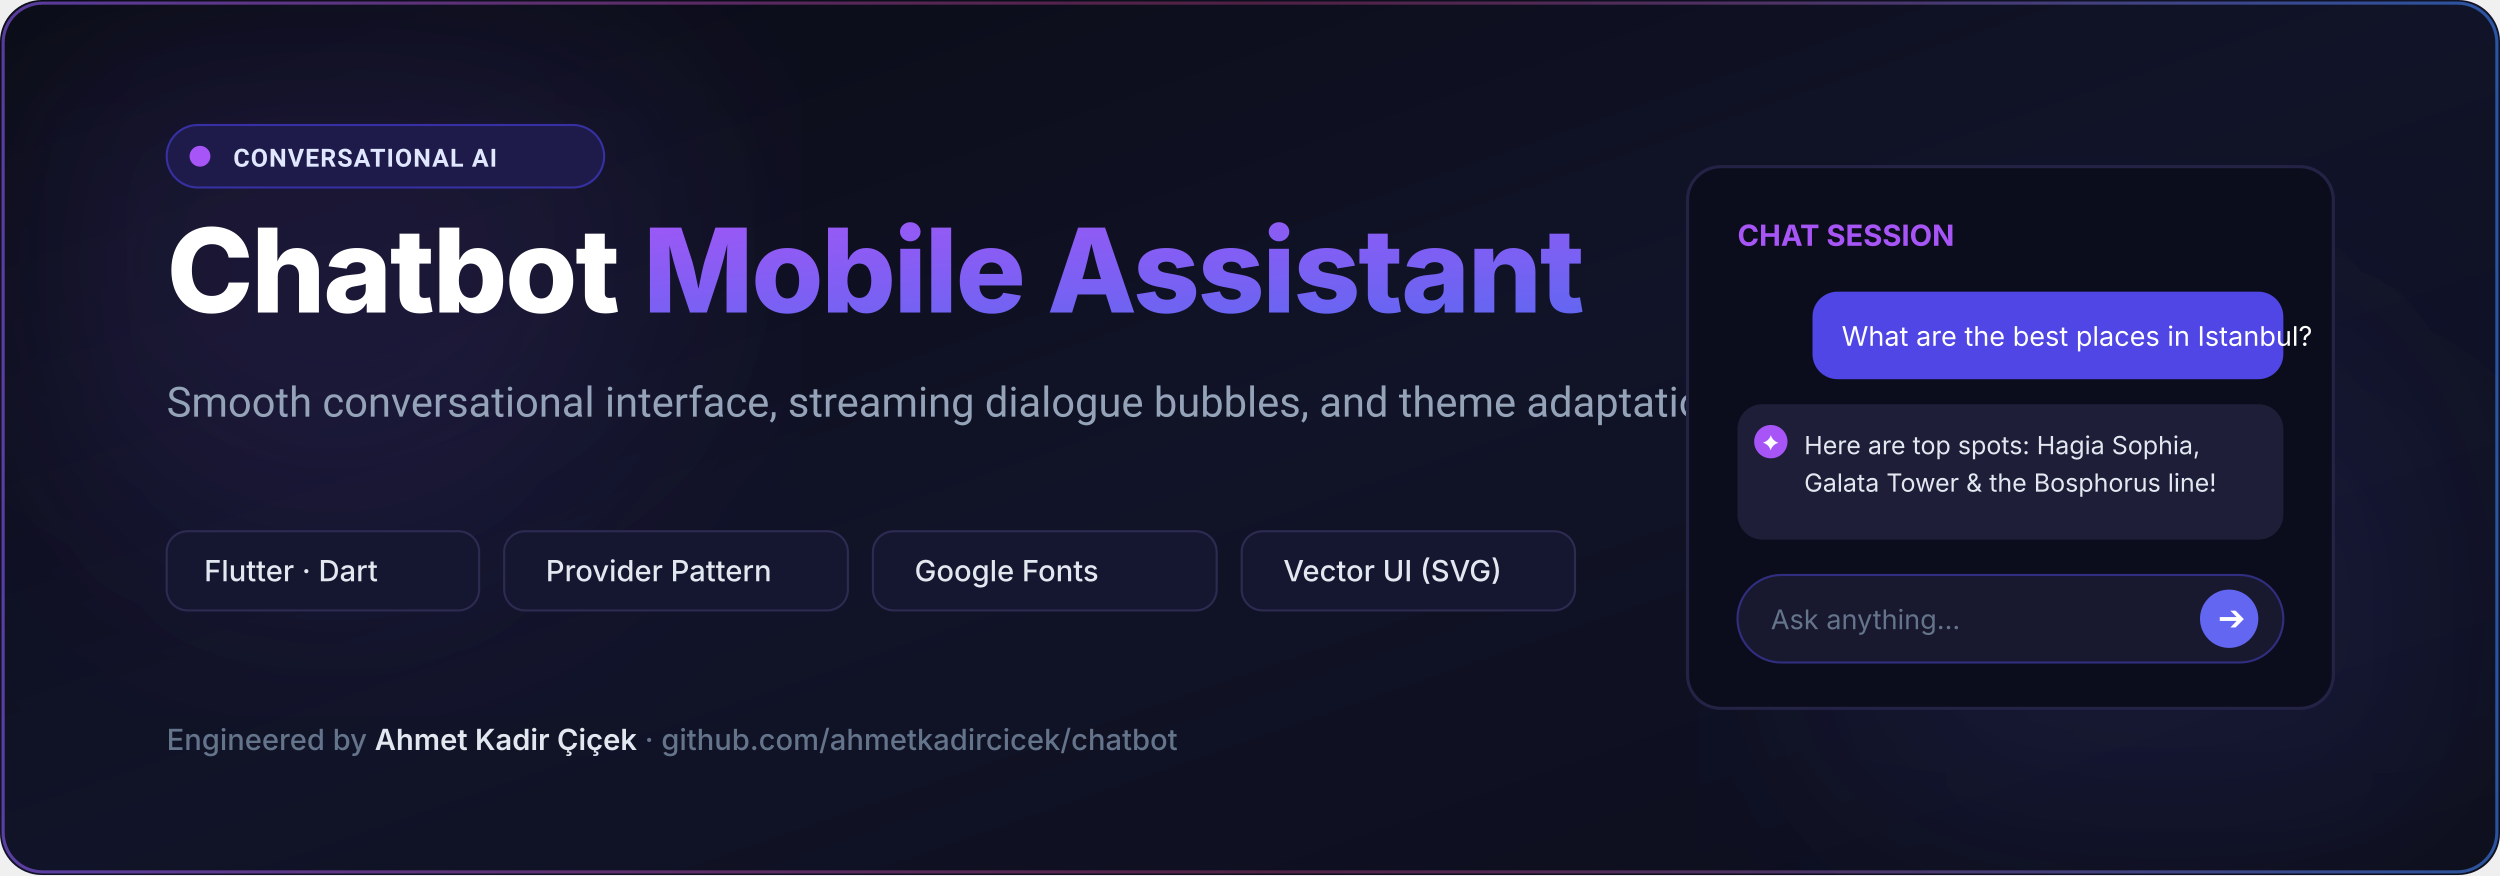
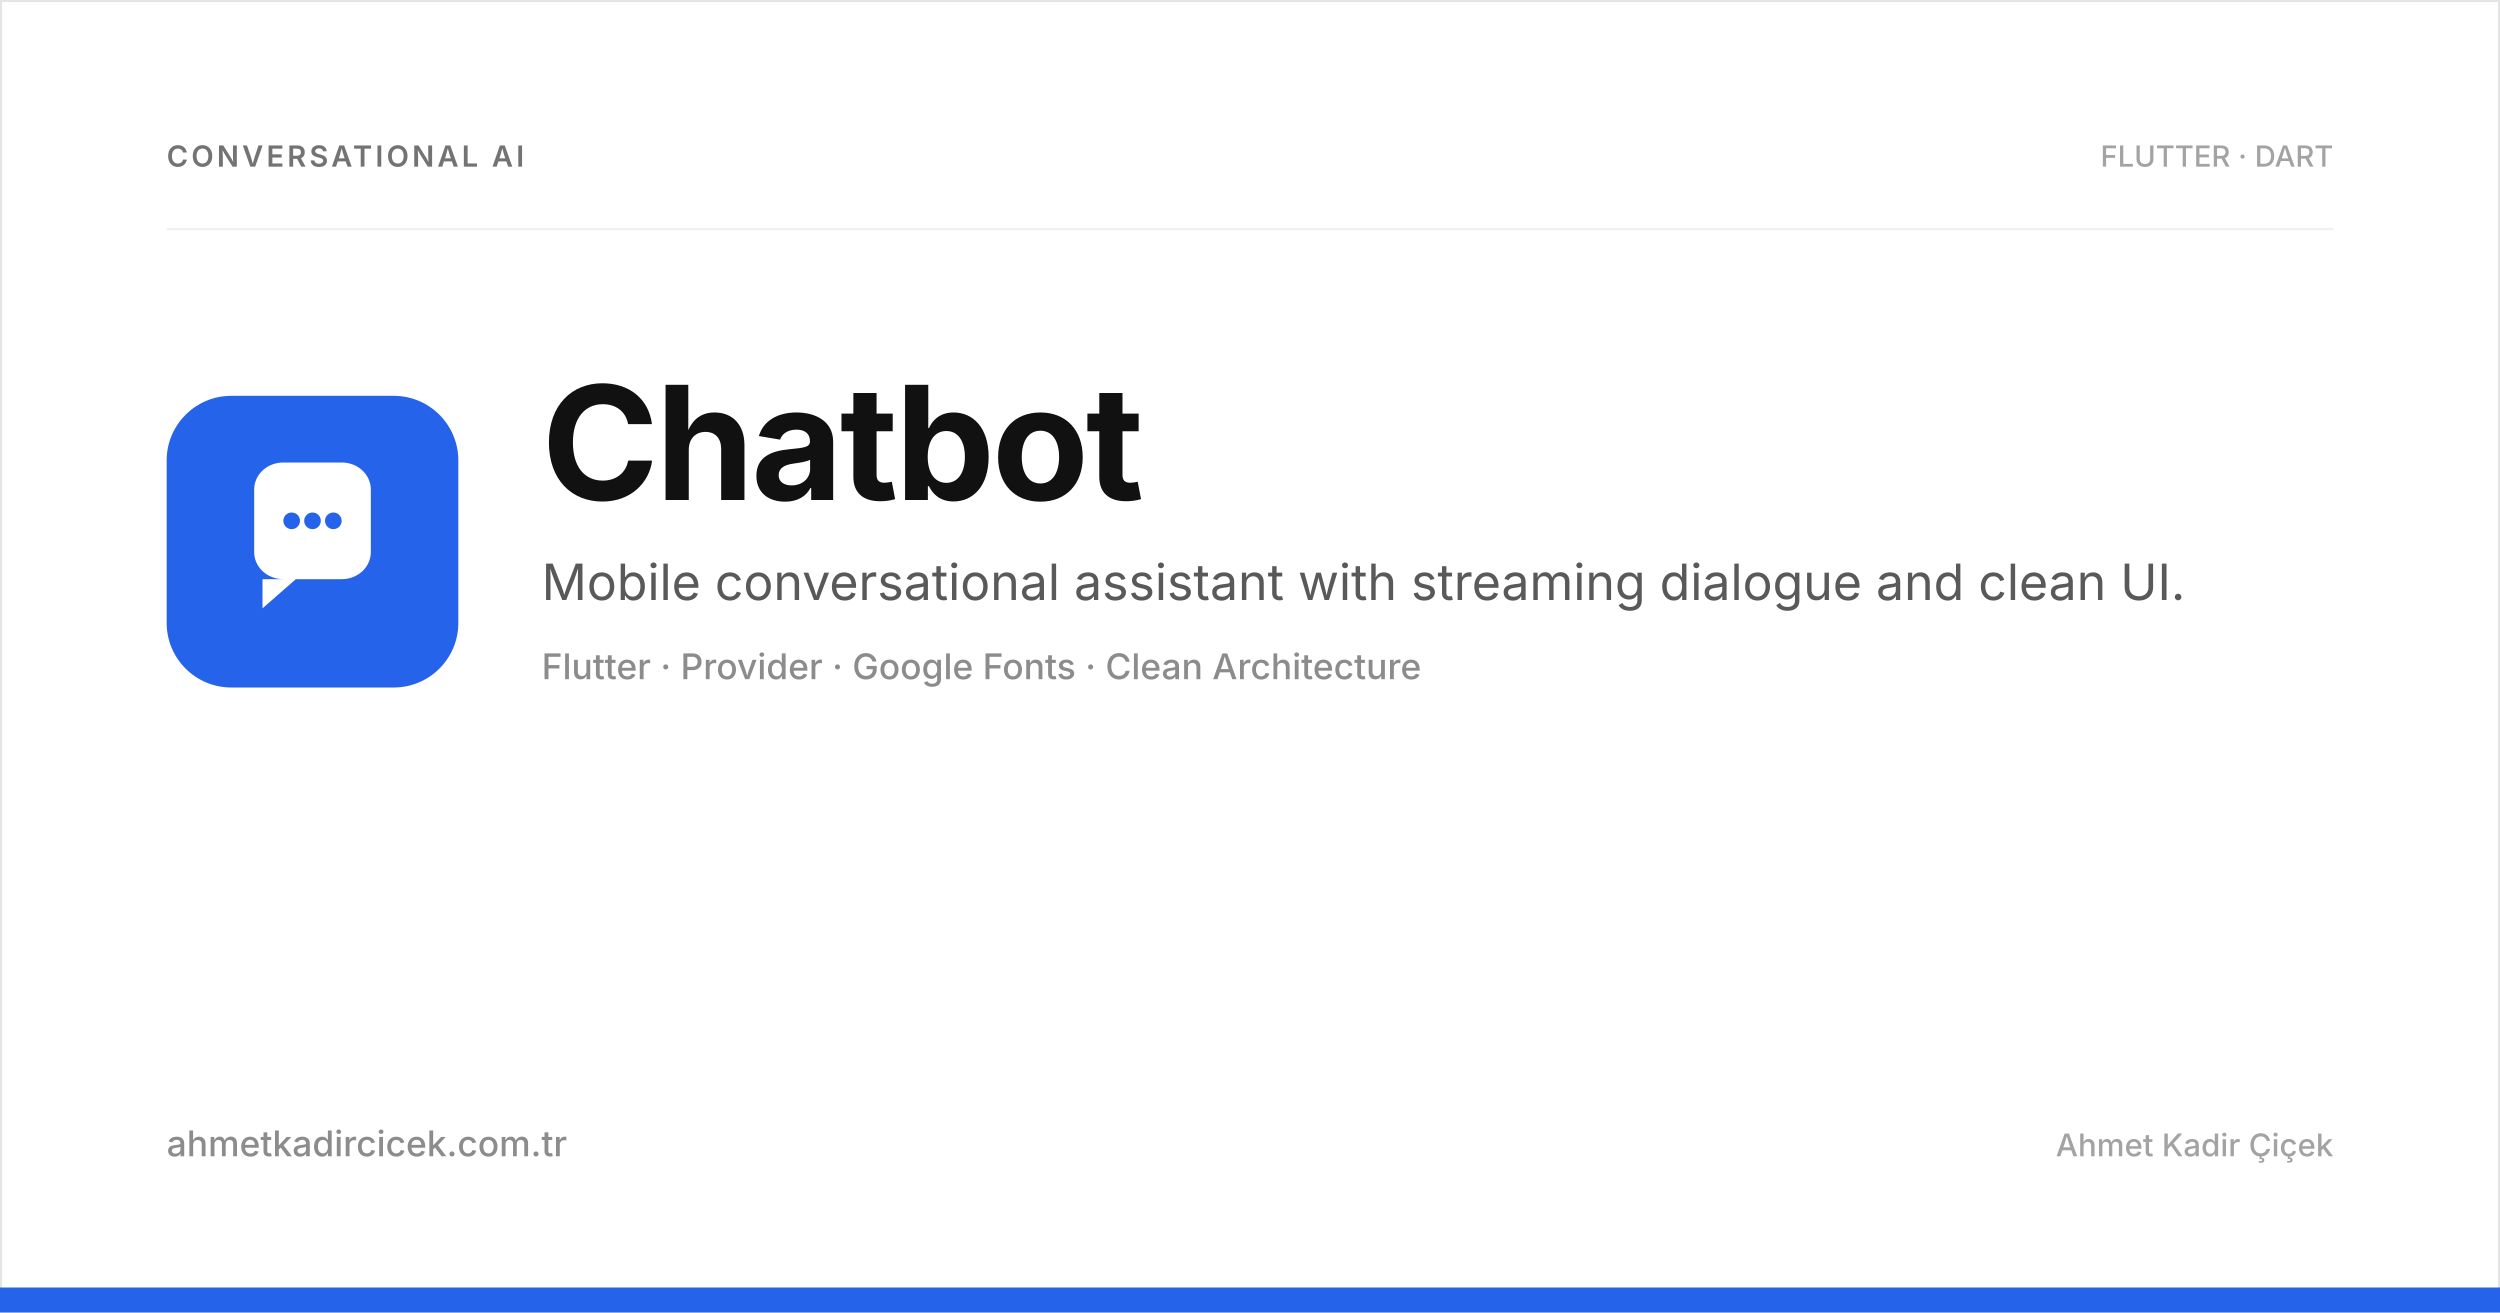
- <svg xmlns="http://www.w3.org/2000/svg" viewBox="0 0 1200 420" width="1200" height="420">
-   <defs>
-     <linearGradient id="bgChat" x1="0%" y1="0%" x2="100%" y2="100%">
-       <stop offset="0%" stop-color="#090b14" />
-       <stop offset="50%" stop-color="#111328" />
-       <stop offset="100%" stop-color="#0c0e1b" />
-     </linearGradient>
-     <linearGradient id="aiGrad" x1="0%" y1="0%" x2="100%" y2="100%">
-       <stop offset="0%" stop-color="#a855f7" />
-       <stop offset="100%" stop-color="#6366f1" />
-     </linearGradient>
-     <linearGradient id="borderGrad" x1="0%" y1="0%" x2="100%" y2="0%">
-       <stop offset="0%" stop-color="#8b5cf6" stop-opacity="0.6" />
-       <stop offset="50%" stop-color="#ec4899" stop-opacity="0.3" />
-       <stop offset="100%" stop-color="#3b82f6" stop-opacity="0.6" />
-     </linearGradient>
-     <filter id="glow" x="-20%" y="-20%" width="140%" height="140%">
-       <feGaussianBlur stdDeviation="60" result="blur" />
-     </filter>
-   </defs>
-   <rect width="1200" height="420" rx="20" fill="url(#bgChat)" />
-   <circle cx="160" cy="120" r="160" fill="#8b5cf6" fill-opacity="0.12" filter="url(#glow)" />
-   <circle cx="1040" cy="300" r="160" fill="#6366f1" fill-opacity="0.10" filter="url(#glow)" />
-   <rect x="1.5" y="1.5" width="1197" height="417" rx="19" fill="none" stroke="url(#borderGrad)" stroke-width="1.5" />
-   <g transform="translate(80, 60)">
-     <rect width="210" height="30" rx="15" fill="#1e1b4b" stroke="#3730a3" stroke-width="1" />
-     <circle cx="16" cy="15" r="5" fill="#a855f7" />
-     <text x="32" y="20" fill="#e0e7ff" font-family="-apple-system, BlinkMacSystemFont, 'Segoe UI', Roboto, sans-serif" font-size="12" font-weight="700" letter-spacing="0.5">CONVERSATIONAL AI</text>
+ <svg xmlns="http://www.w3.org/2000/svg" viewBox="0 0 1200 630" width="1200" height="630">
+   <rect width="1200" height="630" fill="#ffffff" />
+   <rect x="0.5" y="0.5" width="1199" height="629" fill="none" stroke="#e5e5e5" stroke-width="1" />
+   <text x="80" y="80" fill="#737373" font-family="-apple-system, BlinkMacSystemFont, 'SF Pro Text', 'Segoe UI', sans-serif" font-size="14" font-weight="600" letter-spacing="1.5">CONVERSATIONAL AI</text>
+   <text x="1120" y="80" text-anchor="end" fill="#a3a3a3" font-family="-apple-system, BlinkMacSystemFont, 'SF Pro Text', 'Segoe UI', sans-serif" font-size="14" font-weight="500">FLUTTER · DART</text>
+   <line x1="80" y1="110" x2="1120" y2="110" stroke="#f0f0f0" stroke-width="1" />
+   <g transform="translate(80, 190)">
+     <rect width="140" height="140" rx="31" fill="#2563EB" />
+     <path d="M42 45 C42 38, 48 32, 56 32 L84 32 C92 32, 98 38, 98 45 L98 75 C98 82, 92 88, 84 88 L62 88 L46 102 L46 88 L56 88 C48 88, 42 82, 42 75 Z" fill="#ffffff" />
+     <circle cx="60" cy="60" r="4" fill="#2563EB" />
+     <circle cx="70" cy="60" r="4" fill="#2563EB" />
+     <circle cx="80" cy="60" r="4" fill="#2563EB" />
+     <text x="180" y="50" fill="#111111" font-family="-apple-system, BlinkMacSystemFont, 'SF Pro Display', 'Segoe UI', sans-serif" font-size="76" font-weight="700" letter-spacing="-1.5">Chatbot</text>
+     <text x="180" y="98" fill="#595959" font-family="-apple-system, BlinkMacSystemFont, 'SF Pro Text', 'Segoe UI', sans-serif" font-size="24" font-weight="400">Mobile conversational assistant with streaming dialogue and clean UI.</text>
+     <text x="180" y="136" fill="#8c8c8c" font-family="-apple-system, BlinkMacSystemFont, 'SF Pro Text', 'Segoe UI', sans-serif" font-size="17" font-weight="500">Flutter · Provider · Google Fonts · Clean Architecture</text>
  </g>
-   <text x="80" y="150" fill="#ffffff" font-family="-apple-system, BlinkMacSystemFont, 'SF Pro Display', Inter, sans-serif" font-size="56" font-weight="800" letter-spacing="-1">
-     Chatbot <tspan fill="url(#aiGrad)">Mobile Assistant</tspan>
-   </text>
-   <text x="80" y="200" fill="#94a3b8" font-family="-apple-system, BlinkMacSystemFont, 'Segoe UI', Roboto, sans-serif" font-size="20" font-weight="400">
-     Smooth conversational interface, streaming dialogue bubbles, and theme adaptation built in Flutter.
-   </text>
-   <g transform="translate(80, 255)">
-     <rect width="150" height="38" rx="10" fill="#151730" stroke="#2e2b52" stroke-width="1" />
-     <text x="18" y="24" fill="#e2e8f0" font-family="-apple-system, BlinkMacSystemFont, sans-serif" font-size="14" font-weight="500">Flutter · Dart</text>
-     <rect x="162" width="165" height="38" rx="10" fill="#151730" stroke="#2e2b52" stroke-width="1" />
-     <text x="182" y="24" fill="#e2e8f0" font-family="-apple-system, BlinkMacSystemFont, sans-serif" font-size="14" font-weight="500">Provider Pattern</text>
-     <rect x="339" width="165" height="38" rx="10" fill="#151730" stroke="#2e2b52" stroke-width="1" />
-     <text x="359" y="24" fill="#e2e8f0" font-family="-apple-system, BlinkMacSystemFont, sans-serif" font-size="14" font-weight="500">Google Fonts</text>
-     <rect x="516" width="160" height="38" rx="10" fill="#151730" stroke="#2e2b52" stroke-width="1" />
-     <text x="536" y="24" fill="#e2e8f0" font-family="-apple-system, BlinkMacSystemFont, sans-serif" font-size="14" font-weight="500">Vector UI (SVG)</text>
-   </g>
-   <g transform="translate(810, 80)">
-     <rect width="310" height="260" rx="16" fill="#0c0d1c" stroke="#242345" stroke-width="1.5" />
-     <text x="24" y="38" fill="#a855f7" font-family="-apple-system, BlinkMacSystemFont, sans-serif" font-size="14" font-weight="700">CHAT SESSION</text>
-     <g transform="translate(60, 60)">
-       <rect width="226" height="42" rx="12" fill="#4f46e5" />
-       <text x="14" y="26" fill="#ffffff" font-family="-apple-system, BlinkMacSystemFont, sans-serif" font-size="13">What are the best places in Istanbul?</text>
-     </g>
-     <g transform="translate(24, 114)">
-       <rect width="262" height="65" rx="12" fill="#1e1e38" />
-       <circle cx="16" cy="18" r="8" fill="#a855f7" />
-       <text x="12" y="22" fill="#ffffff" font-size="10">✦</text>
-       <text x="32" y="24" fill="#e2e8f0" font-family="-apple-system, BlinkMacSystemFont, sans-serif" font-size="12">Here are top spots: Hagia Sophia,</text>
-       <text x="32" y="42" fill="#e2e8f0" font-family="-apple-system, BlinkMacSystemFont, sans-serif" font-size="12">Galata Tower &amp; the Bosphorus line!</text>
-     </g>
-     <g transform="translate(24, 196)">
-       <rect width="262" height="42" rx="21" fill="#18182f" stroke="#312e81" stroke-width="1" />
-       <text x="16" y="26" fill="#64748b" font-family="-apple-system, BlinkMacSystemFont, sans-serif" font-size="13">Ask anything...</text>
-       <circle cx="236" cy="21" r="14" fill="#6366f1" />
-       <text x="231" y="26" fill="#ffffff" font-size="14">➔</text>
-     </g>
-   </g>
-   <g transform="translate(80, 360)">
-     <text x="0" y="0" fill="#64748b" font-family="-apple-system, BlinkMacSystemFont, sans-serif" font-size="14" font-weight="500">
-       Engineered by <tspan fill="#e2e8f0" font-weight="600">Ahmet Kadir Çiçek</tspan> · github.com/ahmetkadircicek/chatbot
-     </text>
-   </g>
+   <text x="80" y="555" fill="#8c8c8c" font-family="-apple-system, BlinkMacSystemFont, 'SF Pro Text', 'Segoe UI', sans-serif" font-size="17" font-weight="500">ahmetkadircicek.com.tr</text>
+   <text x="1120" y="555" text-anchor="end" fill="#a3a3a3" font-family="-apple-system, BlinkMacSystemFont, 'SF Pro Text', 'Segoe UI', sans-serif" font-size="15" font-weight="500">Ahmet Kadir Çiçek</text>
+   <rect x="0" y="618" width="1200" height="12" fill="#2563EB" />
</svg>
